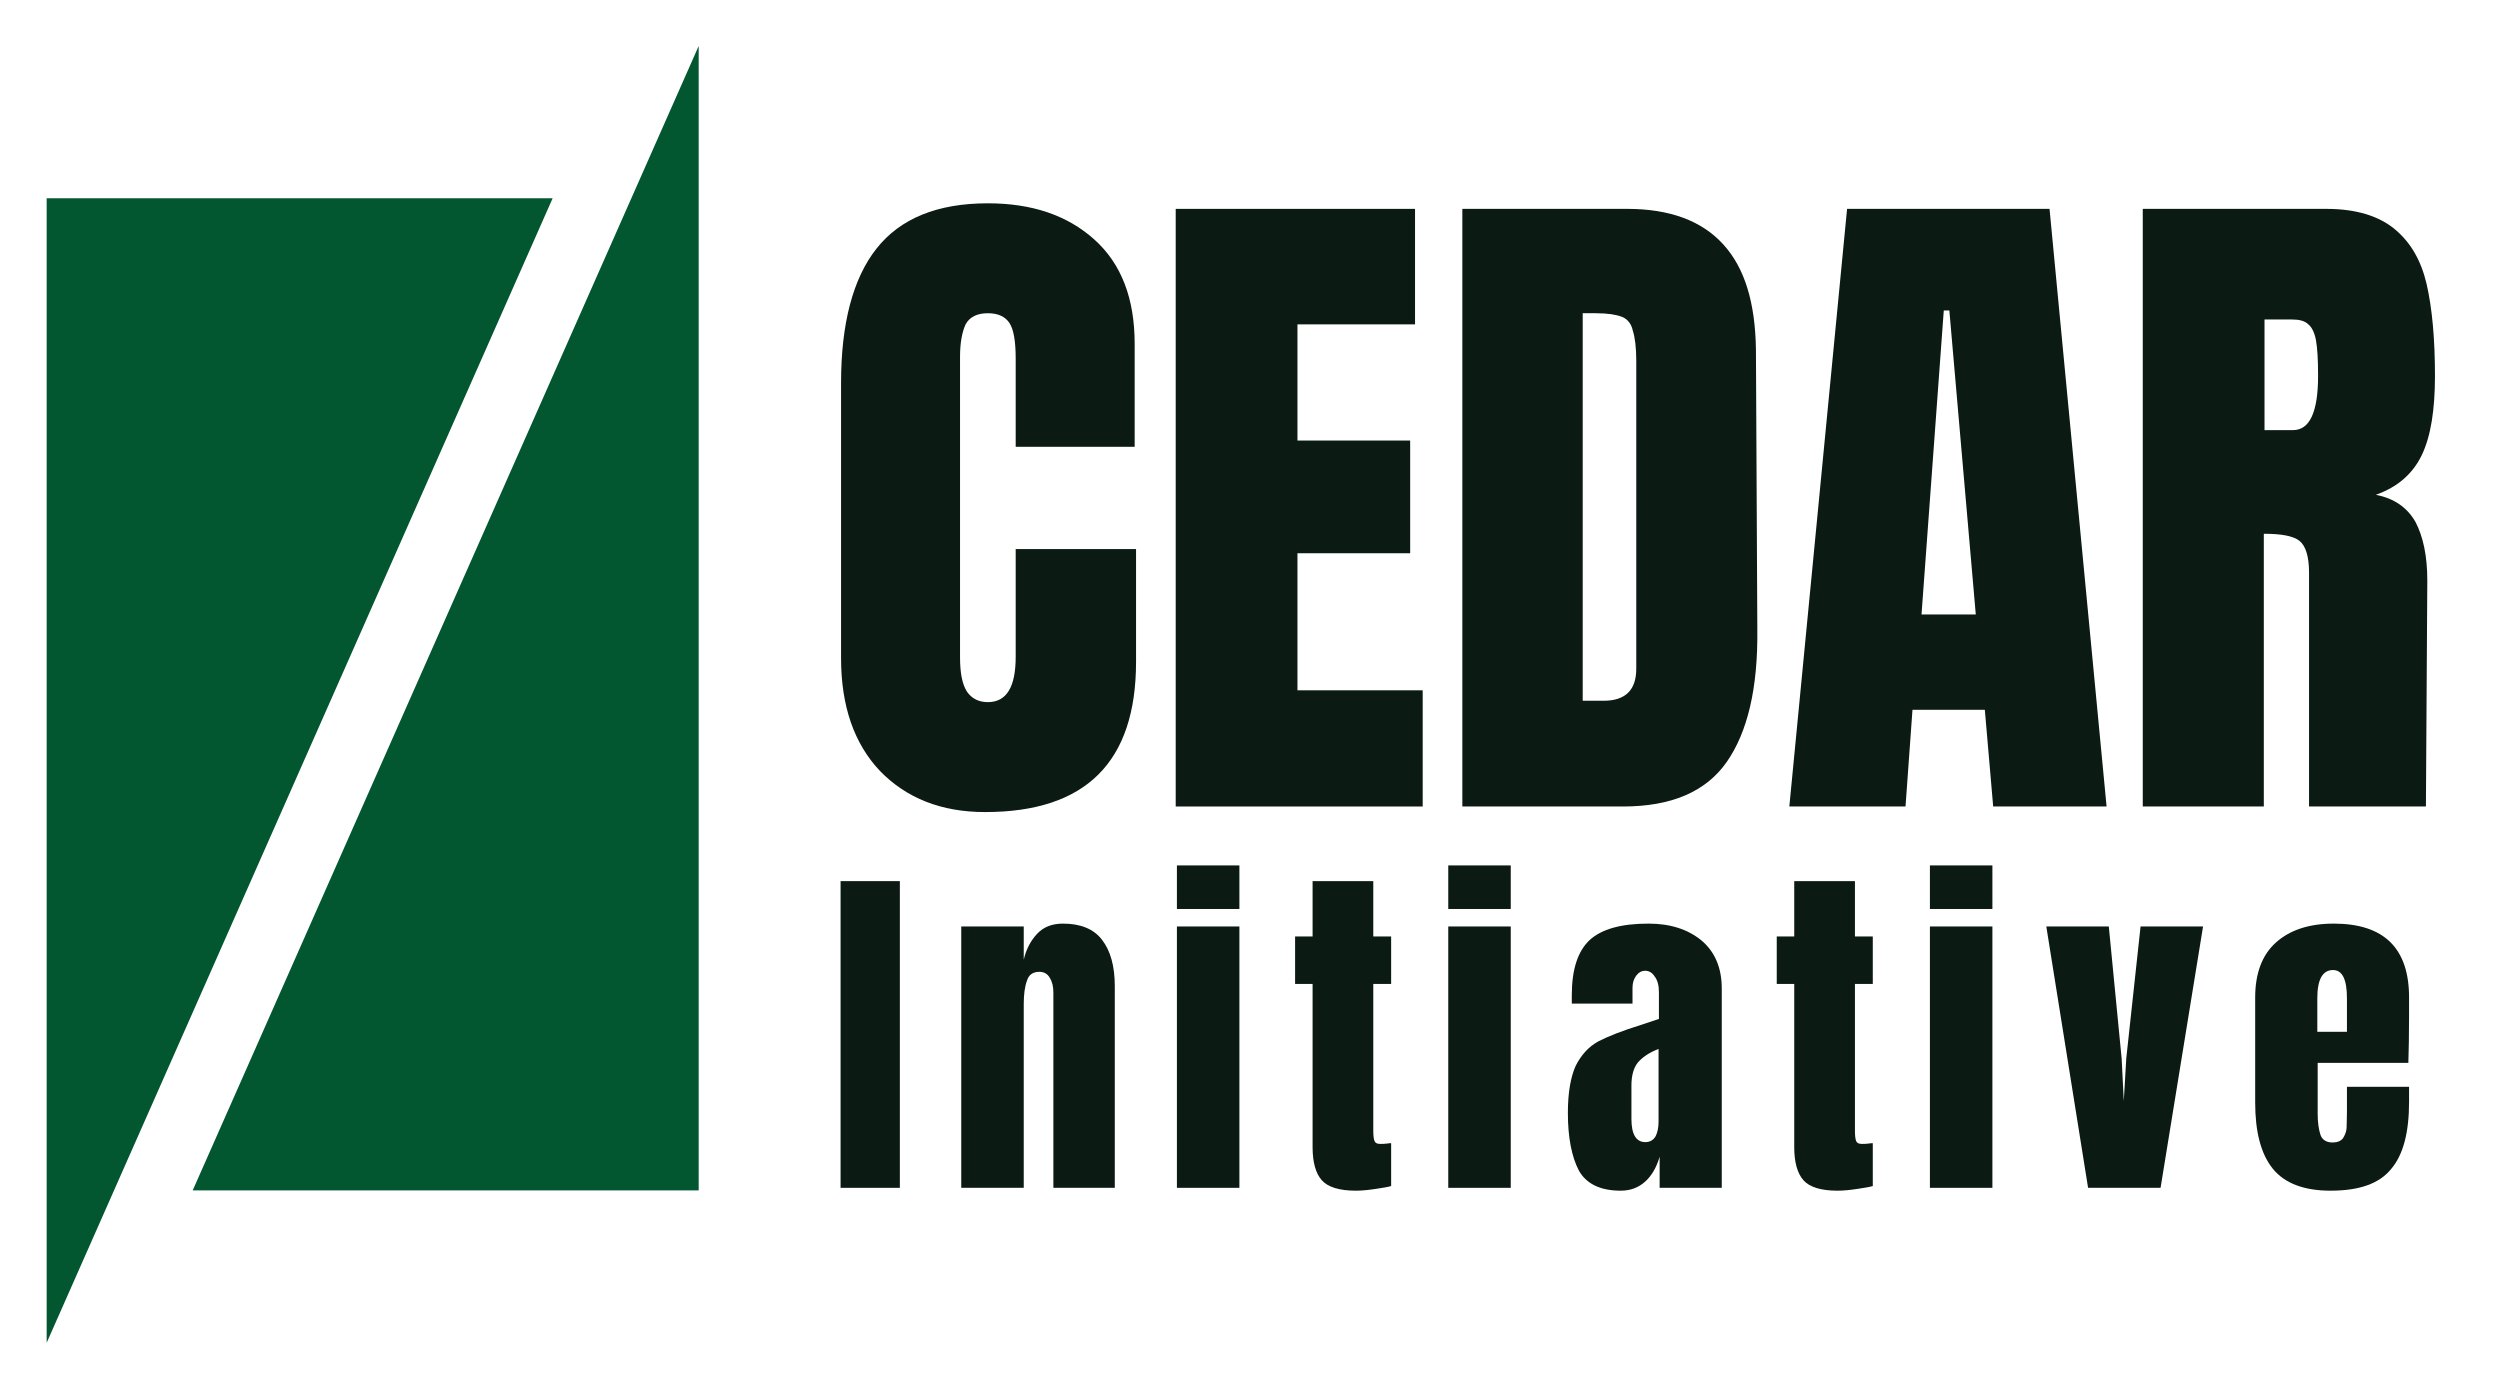
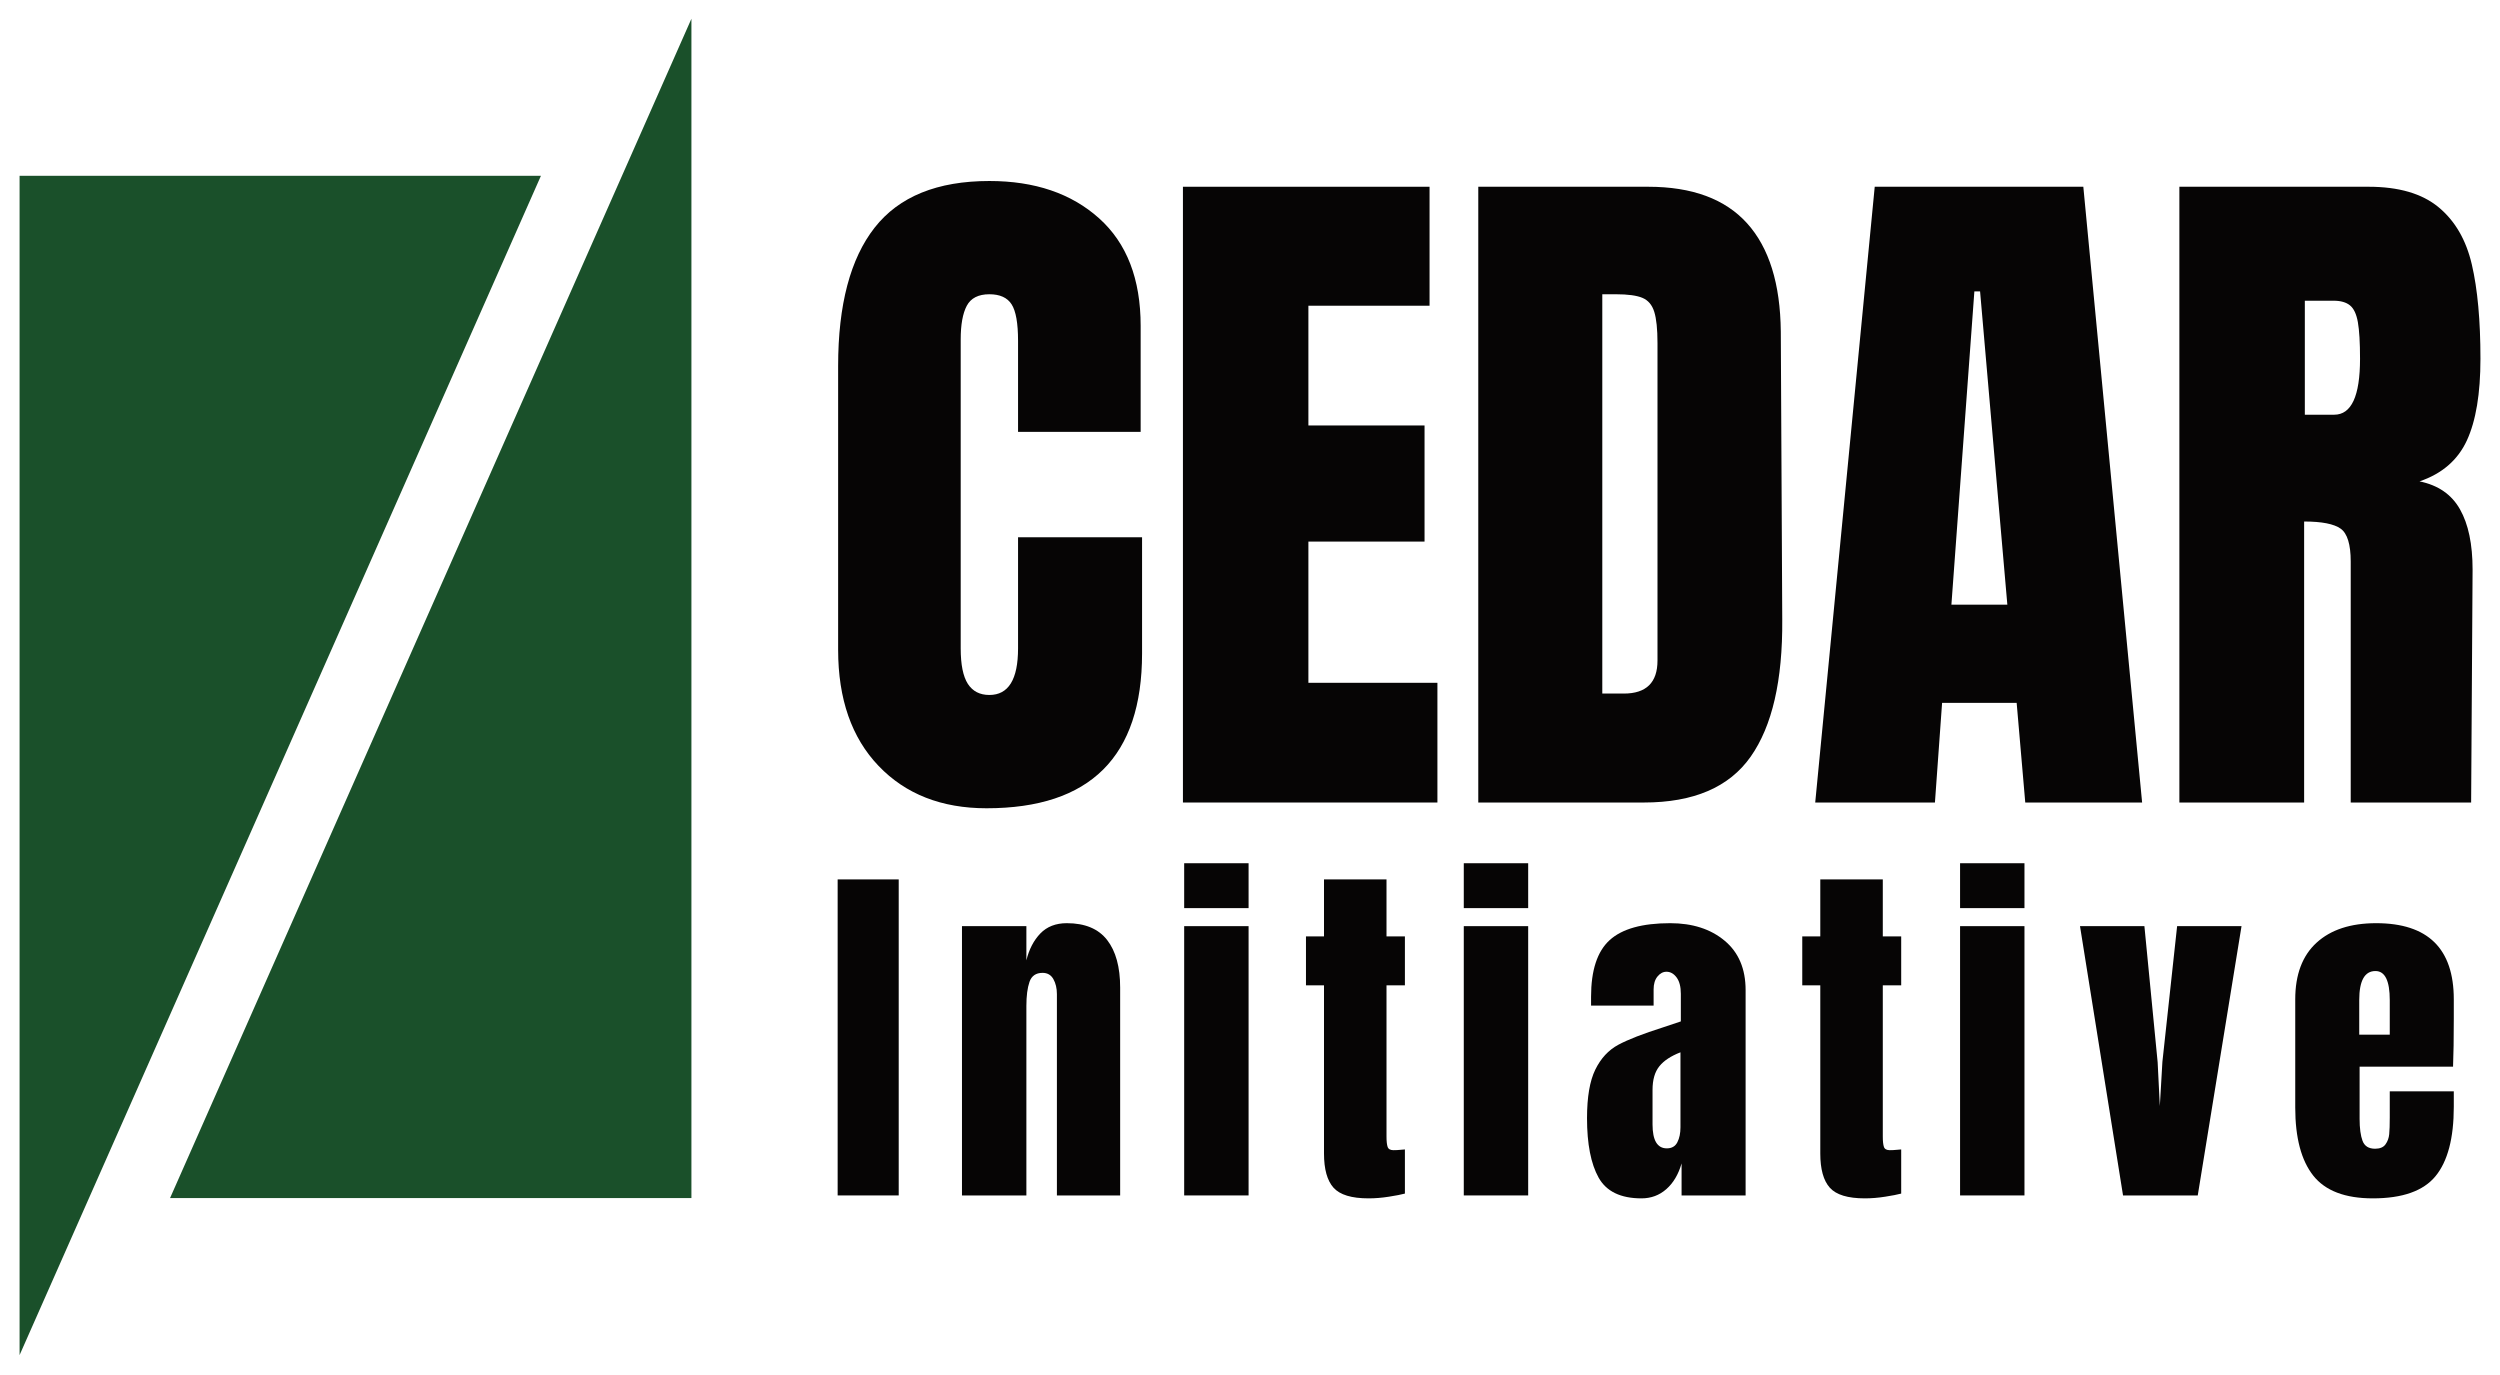
- <svg xmlns="http://www.w3.org/2000/svg" viewBox="240 427 1085 603" role="img" aria-label="Cedar Initiative">
+ <svg xmlns="http://www.w3.org/2000/svg" xmlns:xlink="http://www.w3.org/1999/xlink" viewBox="252 439 1053 579" role="img" aria-label="Cedar Initiative">
  <defs>
-     <path id="font_4_32" d="M.238-.008C.175-.008 .125 .012 .087 .051 .05 .09 .031 .144 .031 .213V.609C.031 .694 .048 .759 .082 .802 .116 .845 .169 .867 .242 .867 .305 .867 .356 .85 .395 .815 .434 .78 .453 .73 .453 .665V.517H.282V.644C.282 .669 .279 .686 .273 .695 .267 .704 .257 .709 .242 .709 .227 .709 .216 .704 .21 .693 .205 .682 .202 .667 .202 .646V.215C.202 .192 .205 .176 .212 .165 .219 .155 .229 .15 .242 .15 .269 .15 .282 .172 .282 .215V.37H.455V.208C.455 .064 .383-.008 .238-.008Z" />
-     <path id="font_4_44" d="M.038 0V.859H.382V.693H.213V.526H.375V.364H.213V.167H.393V0H.038Z" />
-     <path id="font_4_38" d="M.038 .859H.275C.336 .859 .382 .842 .413 .808 .444 .774 .459 .724 .46 .657L.462 .255C.463 .17 .448 .107 .418 .064 .388 .021 .338 0 .269 0H.038V.859M.241 .152C.272 .152 .288 .167 .288 .198V.641C.288 .66 .286 .675 .283 .684 .281 .694 .275 .701 .267 .704 .259 .707 .247 .709 .23 .709H.211V.152H.241Z" />
-     <path id="font_4_4" d="M.015 0 .098 .859H.389L.471 0H.308L.296 .139H.192L.182 0H.015M.205 .276H.283L.245 .713H.237L.205 .276Z" />
-     <path id="font_4_144" d="M.038 .859H.302C.344 .859 .377 .849 .4 .83 .423 .811 .438 .785 .446 .751 .454 .716 .458 .672 .458 .619 .458 .57 .452 .532 .439 .505 .426 .478 .404 .459 .373 .448 .399 .443 .418 .43 .43 .409 .441 .388 .447 .36 .447 .325L.445 0H.277V.336C.277 .36 .272 .375 .263 .382 .254 .389 .237 .392 .212 .392V0H.038V.859M.254 .541C.278 .541 .29 .567 .29 .619 .29 .642 .289 .659 .287 .67 .285 .681 .281 .689 .276 .693 .271 .698 .263 .7 .253 .7H.213V.541H.254Z" />
-     <path id="font_4_74" d="M.03 0V.859H.196V0H.03Z" />
-     <path id="font_4_325" d="M.035 .732H.21V.639C.217 .669 .23 .693 .248 .712 .266 .731 .29 .74 .32 .74 .369 .74 .406 .725 .429 .695 .453 .664 .465 .621 .465 .565V0H.293V.547C.293 .563 .29 .577 .283 .588 .277 .599 .267 .605 .254 .605 .236 .605 .224 .597 .219 .58 .213 .564 .21 .542 .21 .515V0H.035V.732Z" />
-     <path id="font_4_295" d="M.034 .781V.903H.209V.781H.034M.034 0V.732H.209V0H.034Z" />
-     <path id="font_4_380" d="M.186-.008C.14-.008 .108 .002 .091 .021 .074 .04 .065 .071 .065 .114V.571H.016V.704H.065V.859H.235V.704H.285V.571H.235V.16C.235 .147 .236 .138 .238 .132 .24 .126 .245 .123 .254 .123 .261 .123 .267 .123 .273 .124 .279 .125 .283 .125 .285 .125V.005C.275 .002 .261-0 .242-.003 .222-.006 .204-.008 .186-.008Z" />
-     <path id="font_4_225" d="M.168-.008C.111-.008 .072 .011 .051 .048 .031 .086 .02 .14 .02 .21 .02 .267 .028 .311 .042 .342 .058 .373 .078 .395 .105 .41 .132 .424 .172 .44 .227 .457L.275 .473V.475 .548C.275 .567 .271 .582 .263 .592 .256 .603 .247 .608 .236 .608 .227 .608 .219 .604 .212 .595 .205 .586 .201 .575 .201 .56V.516H.031V.54C.031 .612 .048 .663 .081 .694 .115 .725 .17 .74 .246 .74 .307 .74 .356 .724 .394 .693 .432 .661 .451 .616 .451 .558V0H.277V.087C.268 .057 .255 .034 .236 .017 .217 0 .194-.008 .168-.008M.237 .128C.25 .128 .26 .134 .266 .145 .271 .155 .274 .169 .274 .185V.389C.248 .379 .229 .366 .216 .351 .204 .336 .198 .314 .198 .287V.193C.198 .15 .211 .128 .237 .128Z" />
-     <path id="font_4_426" d="M.128 0 .011 .732H.186L.222 .362 .228 .243 .235 .363 .275 .732H.45L.331 0H.128Z" />
-     <path id="font_4_264" d="M.24-.008C.165-.008 .111 .013 .078 .054 .045 .095 .029 .157 .029 .239V.533C.029 .6 .048 .652 .087 .687 .126 .722 .18 .74 .249 .74 .39 .74 .46 .671 .46 .533V.48C.46 .427 .459 .383 .458 .35H.204V.208C.204 .183 .207 .163 .212 .148 .217 .134 .229 .127 .246 .127 .259 .127 .269 .131 .275 .139 .28 .147 .284 .156 .285 .167 .285 .177 .286 .192 .286 .212V.283H.46V.241C.46 .156 .444 .093 .41 .053 .377 .012 .321-.008 .24-.008M.286 .437V.531C.286 .584 .273 .61 .247 .61 .218 .61 .203 .584 .203 .531V.437H.286Z" />
+     <g>
+       <g id="glyph-0-0">
+         <path d="M 71.859 2.422 C 52.941 2.422 37.797 -3.516 26.422 -15.391 C 15.047 -27.273 9.359 -43.582 9.359 -64.312 L 9.359 -183.875 C 9.359 -209.645 14.488 -229.07 24.75 -242.156 C 35.02 -255.238 51.125 -261.781 73.062 -261.781 C 92.188 -261.781 107.586 -256.547 119.266 -246.078 C 130.941 -235.609 136.781 -220.508 136.781 -200.781 L 136.781 -156.109 L 85.141 -156.109 L 85.141 -194.453 C 85.141 -201.898 84.234 -207.031 82.422 -209.844 C 80.617 -212.664 77.5 -214.078 73.062 -214.078 C 68.438 -214.078 65.266 -212.461 63.547 -209.234 C 61.836 -206.016 60.984 -201.285 60.984 -195.047 L 60.984 -64.922 C 60.984 -58.078 61.988 -53.094 64 -49.969 C 66.02 -46.852 69.039 -45.297 73.062 -45.297 C 81.113 -45.297 85.141 -51.836 85.141 -64.922 L 85.141 -111.719 L 137.375 -111.719 L 137.375 -62.797 C 137.375 -19.316 115.535 2.422 71.859 2.422 Z M 71.859 2.422 " />
+       </g>
+       <g id="glyph-0-1">
+         <path d="M 11.469 0 L 11.469 -259.359 L 115.344 -259.359 L 115.344 -209.25 L 64.312 -209.25 L 64.312 -158.812 L 113.234 -158.812 L 113.234 -109.906 L 64.312 -109.906 L 64.312 -50.422 L 118.656 -50.422 L 118.656 0 Z M 11.469 0 " />
+       </g>
+       <g id="glyph-0-2">
+         <path d="M 11.469 -259.359 L 83.031 -259.359 C 101.551 -259.359 115.441 -254.223 124.703 -243.953 C 133.961 -233.691 138.691 -218.5 138.891 -198.375 L 139.5 -77 C 139.695 -51.426 135.266 -32.195 126.203 -19.312 C 117.148 -6.438 102.156 0 81.219 0 L 11.469 0 Z M 72.766 -45.891 C 82.223 -45.891 86.953 -50.52 86.953 -59.781 L 86.953 -193.547 C 86.953 -199.379 86.5 -203.754 85.594 -206.672 C 84.688 -209.586 83.023 -211.551 80.609 -212.562 C 78.203 -213.57 74.484 -214.078 69.453 -214.078 L 63.703 -214.078 L 63.703 -45.891 Z M 72.766 -45.891 " />
+       </g>
+       <g id="glyph-0-3">
+         <path d="M 4.531 0 L 29.594 -259.359 L 117.453 -259.359 L 142.219 0 L 93 0 L 89.375 -41.969 L 57.969 -41.969 L 54.953 0 Z M 61.891 -83.328 L 85.453 -83.328 L 73.969 -215.281 L 71.562 -215.281 Z M 61.891 -83.328 " />
+       </g>
+       <g id="glyph-0-4">
+         <path d="M 11.469 -259.359 L 91.188 -259.359 C 103.863 -259.359 113.676 -256.488 120.625 -250.75 C 127.57 -245.02 132.25 -236.969 134.656 -226.594 C 137.07 -216.227 138.281 -203 138.281 -186.906 C 138.281 -172.207 136.367 -160.727 132.547 -152.469 C 128.723 -144.219 122.082 -138.484 112.625 -135.266 C 120.469 -133.66 126.148 -129.734 129.672 -123.484 C 133.203 -117.242 134.969 -108.789 134.969 -98.125 L 134.359 0 L 83.641 0 L 83.641 -101.453 C 83.641 -108.703 82.227 -113.332 79.406 -115.344 C 76.594 -117.352 71.461 -118.359 64.016 -118.359 L 64.016 0 L 11.469 0 Z M 76.688 -163.344 C 83.938 -163.344 87.562 -171.195 87.562 -186.906 C 87.562 -193.75 87.258 -198.879 86.656 -202.297 C 86.051 -205.723 84.941 -208.086 83.328 -209.391 C 81.723 -210.703 79.41 -211.359 76.391 -211.359 L 64.312 -211.359 L 64.312 -163.344 Z M 76.688 -163.344 " />
+       </g>
+       <g id="glyph-1-0">
+         <path d="M 4.656 0 L 4.656 -133.109 L 30.375 -133.109 L 30.375 0 Z M 4.656 0 " />
+       </g>
+       <g id="glyph-1-1">
+         <path d="M 5.422 -113.422 L 32.547 -113.422 L 32.547 -99.016 C 33.68 -103.66 35.641 -107.43 38.422 -110.328 C 41.211 -113.223 44.93 -114.672 49.578 -114.672 C 57.223 -114.672 62.879 -112.316 66.547 -107.609 C 70.211 -102.91 72.047 -96.223 72.047 -87.547 L 72.047 0 L 45.406 0 L 45.406 -84.766 C 45.406 -87.242 44.91 -89.359 43.922 -91.109 C 42.941 -92.867 41.422 -93.75 39.359 -93.75 C 36.566 -93.75 34.734 -92.484 33.859 -89.953 C 32.984 -87.422 32.547 -84.035 32.547 -79.797 L 32.547 0 L 5.422 0 Z M 5.422 -113.422 " />
+       </g>
+       <g id="glyph-1-2">
+         <path d="M 5.266 -121.016 L 5.266 -139.922 L 32.391 -139.922 L 32.391 -121.016 Z M 5.266 0 L 5.266 -113.422 L 32.391 -113.422 L 32.391 0 Z M 5.266 0 " />
+       </g>
+       <g id="glyph-1-3">
+         <path d="M 28.828 1.234 C 21.691 1.234 16.781 -0.258 14.094 -3.25 C 11.414 -6.25 10.078 -11.055 10.078 -17.672 L 10.078 -88.484 L 2.484 -88.484 L 2.484 -109.094 L 10.078 -109.094 L 10.078 -133.109 L 36.406 -133.109 L 36.406 -109.094 L 44.156 -109.094 L 44.156 -88.484 L 36.406 -88.484 L 36.406 -24.797 C 36.406 -22.828 36.562 -21.379 36.875 -20.453 C 37.188 -19.523 38.016 -19.062 39.359 -19.062 C 40.391 -19.062 41.367 -19.113 42.297 -19.219 C 43.234 -19.32 43.852 -19.375 44.156 -19.375 L 44.156 -0.781 C 42.613 -0.363 40.367 0.07 37.422 0.531 C 34.473 1 31.609 1.234 28.828 1.234 Z M 28.828 1.234 " />
+       </g>
+       <g id="glyph-1-4">
+         <path d="M 26.031 1.234 C 17.25 1.234 11.227 -1.68 7.969 -7.516 C 4.719 -13.348 3.094 -21.691 3.094 -32.547 C 3.094 -41.422 4.254 -48.234 6.578 -52.984 C 8.91 -57.742 12.141 -61.234 16.266 -63.453 C 20.398 -65.672 26.703 -68.125 35.172 -70.812 L 42.609 -73.297 L 42.609 -84.922 C 42.609 -87.91 42.016 -90.207 40.828 -91.812 C 39.641 -93.414 38.219 -94.219 36.562 -94.219 C 35.125 -94.219 33.859 -93.547 32.766 -92.203 C 31.68 -90.859 31.141 -89.051 31.141 -86.781 L 31.141 -79.953 L 4.797 -79.953 L 4.797 -83.672 C 4.797 -94.828 7.406 -102.781 12.625 -107.531 C 17.844 -112.289 26.344 -114.672 38.125 -114.672 C 47.52 -114.672 55.16 -112.211 61.047 -107.297 C 66.941 -102.391 69.891 -95.445 69.891 -86.469 L 69.891 0 L 42.922 0 L 42.922 -13.484 C 41.578 -8.836 39.43 -5.223 36.484 -2.641 C 33.547 -0.055 30.062 1.234 26.031 1.234 Z M 36.719 -19.828 C 38.789 -19.828 40.266 -20.68 41.141 -22.391 C 42.016 -24.098 42.453 -26.191 42.453 -28.672 L 42.453 -60.281 C 38.422 -58.727 35.453 -56.766 33.547 -54.391 C 31.641 -52.016 30.688 -48.707 30.688 -44.469 L 30.688 -29.906 C 30.688 -23.188 32.695 -19.828 36.719 -19.828 Z M 36.719 -19.828 " />
+       </g>
+       <g id="glyph-1-5">
+         <path d="M 19.828 0 L 1.703 -113.422 L 28.828 -113.422 L 34.406 -56.094 L 35.328 -37.656 L 36.406 -56.25 L 42.609 -113.422 L 69.734 -113.422 L 51.297 0 Z M 19.828 0 " />
+       </g>
+       <g id="glyph-1-6">
+         <path d="M 37.188 1.234 C 25.508 1.234 17.141 -1.961 12.078 -8.359 C 7.023 -14.766 4.5 -24.32 4.5 -37.031 L 4.5 -82.594 C 4.5 -93.02 7.492 -100.973 13.484 -106.453 C 19.473 -111.93 27.836 -114.672 38.578 -114.672 C 60.379 -114.672 71.281 -103.977 71.281 -82.594 L 71.281 -74.375 C 71.281 -66.113 71.176 -59.398 70.969 -54.234 L 31.609 -54.234 L 31.609 -32.234 C 31.609 -28.305 32.02 -25.227 32.844 -23 C 33.676 -20.781 35.438 -19.672 38.125 -19.672 C 40.188 -19.672 41.656 -20.289 42.531 -21.531 C 43.414 -22.77 43.93 -24.191 44.078 -25.797 C 44.234 -27.398 44.312 -29.75 44.312 -32.844 L 44.312 -43.859 L 71.281 -43.859 L 71.281 -37.344 C 71.281 -24.125 68.723 -14.391 63.609 -8.141 C 58.492 -1.891 49.688 1.234 37.188 1.234 Z M 44.312 -67.719 L 44.312 -82.281 C 44.312 -90.438 42.301 -94.516 38.281 -94.516 C 33.727 -94.516 31.453 -90.438 31.453 -82.281 L 31.453 -67.719 Z M 44.312 -67.719 " />
+       </g>
+     </g>
+     <clipPath id="clip-0">
+       <path clip-rule="nonzero" d="M 595.441 433.199 L 1303.441 433.199 L 1303.441 876.961 L 595.441 876.961 Z M 595.441 433.199 " />
+     </clipPath>
+     <clipPath id="clip-1">
+       <rect x="0" y="0" width="709" height="444" />
+     </clipPath>
+     <g id="source-5" clip-path="url(#clip-1)">
+       <g fill="#060505" fill-opacity="1">
+         <use xlink:href="#glyph-0-0" x="0.662" y="344.02" />
+         <use xlink:href="#glyph-0-1" x="143.783" y="344.02" />
+         <use xlink:href="#glyph-0-2" x="268.183" y="344.02" />
+         <use xlink:href="#glyph-0-3" x="417.041" y="344.02" />
+         <use xlink:href="#glyph-0-4" x="563.484" y="344.02" />
+       </g>
+     </g>
+     <clipPath id="clip-2">
+       <path clip-rule="nonzero" d="M 9.602 336.238 L 793.922 336.238 L 793.922 1120.559 L 9.602 1120.559 Z M 9.602 336.238 " />
+     </clipPath>
+     <clipPath id="clip-3">
+       <path clip-rule="nonzero" d="M 251.16 177 L 471 177 L 471 673.922 L 251.16 673.922 Z M 251.16 177 " />
+     </clipPath>
+     <clipPath id="clip-4">
+       <path clip-rule="nonzero" d="M 251.246 673.766 L 251.246 177.039 L 470.848 177.039 Z M 251.246 673.766 " />
+     </clipPath>
+     <clipPath id="clip-5">
+       <path clip-rule="nonzero" d="M 0.16 0 L 220 0 L 220 496.922 L 0.16 496.922 Z M 0.16 0 " />
+     </clipPath>
+     <clipPath id="clip-6">
+       <path clip-rule="nonzero" d="M 0.246 496.766 L 0.246 0.039 L 219.848 0.039 Z M 0.246 496.766 " />
+     </clipPath>
+     <clipPath id="clip-7">
+       <path clip-rule="nonzero" d="M 0.246 496.766 L 0.246 0.039 L 219.848 0.039 Z M 0.246 496.766 " />
+     </clipPath>
+     <clipPath id="clip-8">
+       <rect x="0" y="0" width="220" height="497" />
+     </clipPath>
+     <g id="source-9" clip-path="url(#clip-8)">
+       <g clip-path="url(#clip-5)">
+         <g clip-path="url(#clip-6)">
+           <g clip-path="url(#clip-7)">
+             <path fill-rule="nonzero" fill="#1A502A" fill-opacity="1" d="M 0.246 496.715 L 219.848 496.715 L 219.848 0.039 L 0.246 0.039 Z M 0.246 496.715 " />
+           </g>
+         </g>
+       </g>
+     </g>
+     <clipPath id="clip-9">
+       <path clip-rule="nonzero" d="M 314.52 110.879 L 534.359 110.879 L 534.359 607.68 L 314.52 607.68 Z M 314.52 110.879 " />
+     </clipPath>
+     <clipPath id="clip-10">
+       <path clip-rule="nonzero" d="M 534.227 110.898 L 534.227 607.629 L 314.625 607.629 Z M 534.227 110.898 " />
+     </clipPath>
+     <clipPath id="clip-11">
+       <path clip-rule="nonzero" d="M 0.52 0.879 L 220.359 0.879 L 220.359 497.68 L 0.52 497.68 Z M 0.52 0.879 " />
+     </clipPath>
+     <clipPath id="clip-12">
+       <path clip-rule="nonzero" d="M 220.227 0.898 L 220.227 497.629 L 0.625 497.629 Z M 220.227 0.898 " />
+     </clipPath>
+     <clipPath id="clip-13">
+       <path clip-rule="nonzero" d="M 220.227 0.898 L 220.227 497.629 L 0.625 497.629 Z M 220.227 0.898 " />
+     </clipPath>
+     <clipPath id="clip-14">
+       <rect x="0" y="0" width="221" height="498" />
+     </clipPath>
+     <g id="source-12" clip-path="url(#clip-14)">
+       <g clip-path="url(#clip-11)">
+         <g clip-path="url(#clip-12)">
+           <g clip-path="url(#clip-13)">
+             <path fill-rule="nonzero" fill="#1A502A" fill-opacity="1" d="M 0.625 497.629 L 220.227 497.629 L 220.227 0.953 L 0.625 0.953 Z M 0.625 497.629 " />
+           </g>
+         </g>
+       </g>
+     </g>
+     <clipPath id="clip-15">
+       <rect x="0" y="0" width="785" height="785" />
+     </clipPath>
+     <g id="source-14" clip-path="url(#clip-15)">
+       <g clip-path="url(#clip-3)">
+         <g clip-path="url(#clip-4)">
+           <use xlink:href="#source-9" transform="matrix(1, 0, 0, 1, 251, 177)" />
+         </g>
+       </g>
+       <g clip-path="url(#clip-9)">
+         <g clip-path="url(#clip-10)">
+           <use xlink:href="#source-12" transform="matrix(1, 0, 0, 1, 314, 110)" />
+         </g>
+       </g>
+     </g>
  </defs>
-   <g fill="#025730">
-     <path d="M260.25 513.04H479.85L260.25 1009.77Z" />
-     <path d="M543.23 446.95V943.63H323.63Z" />
+   <g clip-path="url(#clip-0)">
+     <use xlink:href="#source-5" transform="matrix(1, 0, 0, 1, 595, 433)" />
  </g>
-   <g fill="#0B1A12">
-     <use data-text="C" href="#font_4_32" transform="matrix(301.943,0,0,-301.943,595.662,777.02)" />
-     <use data-text="E" href="#font_4_44" transform="matrix(301.943,0,0,-301.943,738.783,777.02)" />
-     <use data-text="D" href="#font_4_38" transform="matrix(301.943,0,0,-301.943,863.1835,777.02)" />
-     <use data-text="A" href="#font_4_4" transform="matrix(301.943,0,0,-301.943,1012.041,777.02)" />
-     <use data-text="R" href="#font_4_144" transform="matrix(301.943,0,0,-301.943,1158.484,777.02)" />
-     <use data-text="I" href="#font_4_74" transform="matrix(154.957,0,0,-154.957,600.162,942.517)" />
-     <use data-text="n" href="#font_4_325" transform="matrix(154.957,0,0,-154.957,651.7627,942.517)" />
-     <use data-text="i" href="#font_4_295" transform="matrix(154.957,0,0,-154.957,745.5112,942.517)" />
-     <use data-text="t" href="#font_4_380" transform="matrix(154.957,0,0,-154.957,799.5911,942.517)" />
-     <use data-text="i" href="#font_4_295" transform="matrix(154.957,0,0,-154.957,863.2785,942.517)" />
-     <use data-text="a" href="#font_4_225" transform="matrix(154.957,0,0,-154.957,917.3584,942.517)" />
-     <use data-text="t" href="#font_4_380" transform="matrix(154.957,0,0,-154.957,1008.628,942.517)" />
-     <use data-text="i" href="#font_4_295" transform="matrix(154.957,0,0,-154.957,1072.315,942.517)" />
-     <use data-text="v" href="#font_4_426" transform="matrix(154.957,0,0,-154.957,1126.395,942.517)" />
-     <use data-text="e" href="#font_4_264" transform="matrix(154.957,0,0,-154.957,1214.255,942.517)" />
+   <g fill="#060505" fill-opacity="1">
+     <use xlink:href="#glyph-1-0" x="600.162" y="942.517" />
+   </g>
+   <g fill="#060505" fill-opacity="1">
+     <use xlink:href="#glyph-1-1" x="651.763" y="942.517" />
+   </g>
+   <g fill="#060505" fill-opacity="1">
+     <use xlink:href="#glyph-1-2" x="745.511" y="942.517" />
+   </g>
+   <g fill="#060505" fill-opacity="1">
+     <use xlink:href="#glyph-1-3" x="799.591" y="942.517" />
+   </g>
+   <g fill="#060505" fill-opacity="1">
+     <use xlink:href="#glyph-1-2" x="863.279" y="942.517" />
+   </g>
+   <g fill="#060505" fill-opacity="1">
+     <use xlink:href="#glyph-1-4" x="917.359" y="942.517" />
+   </g>
+   <g fill="#060505" fill-opacity="1">
+     <use xlink:href="#glyph-1-3" x="1008.628" y="942.517" />
+   </g>
+   <g fill="#060505" fill-opacity="1">
+     <use xlink:href="#glyph-1-2" x="1072.316" y="942.517" />
+   </g>
+   <g fill="#060505" fill-opacity="1">
+     <use xlink:href="#glyph-1-5" x="1126.395" y="942.517" />
+   </g>
+   <g fill="#060505" fill-opacity="1">
+     <use xlink:href="#glyph-1-6" x="1214.256" y="942.517" />
+   </g>
+   <g clip-path="url(#clip-2)">
+     <use xlink:href="#source-14" transform="matrix(1, 0, 0, 1, 9, 336)" />
  </g>
</svg>
